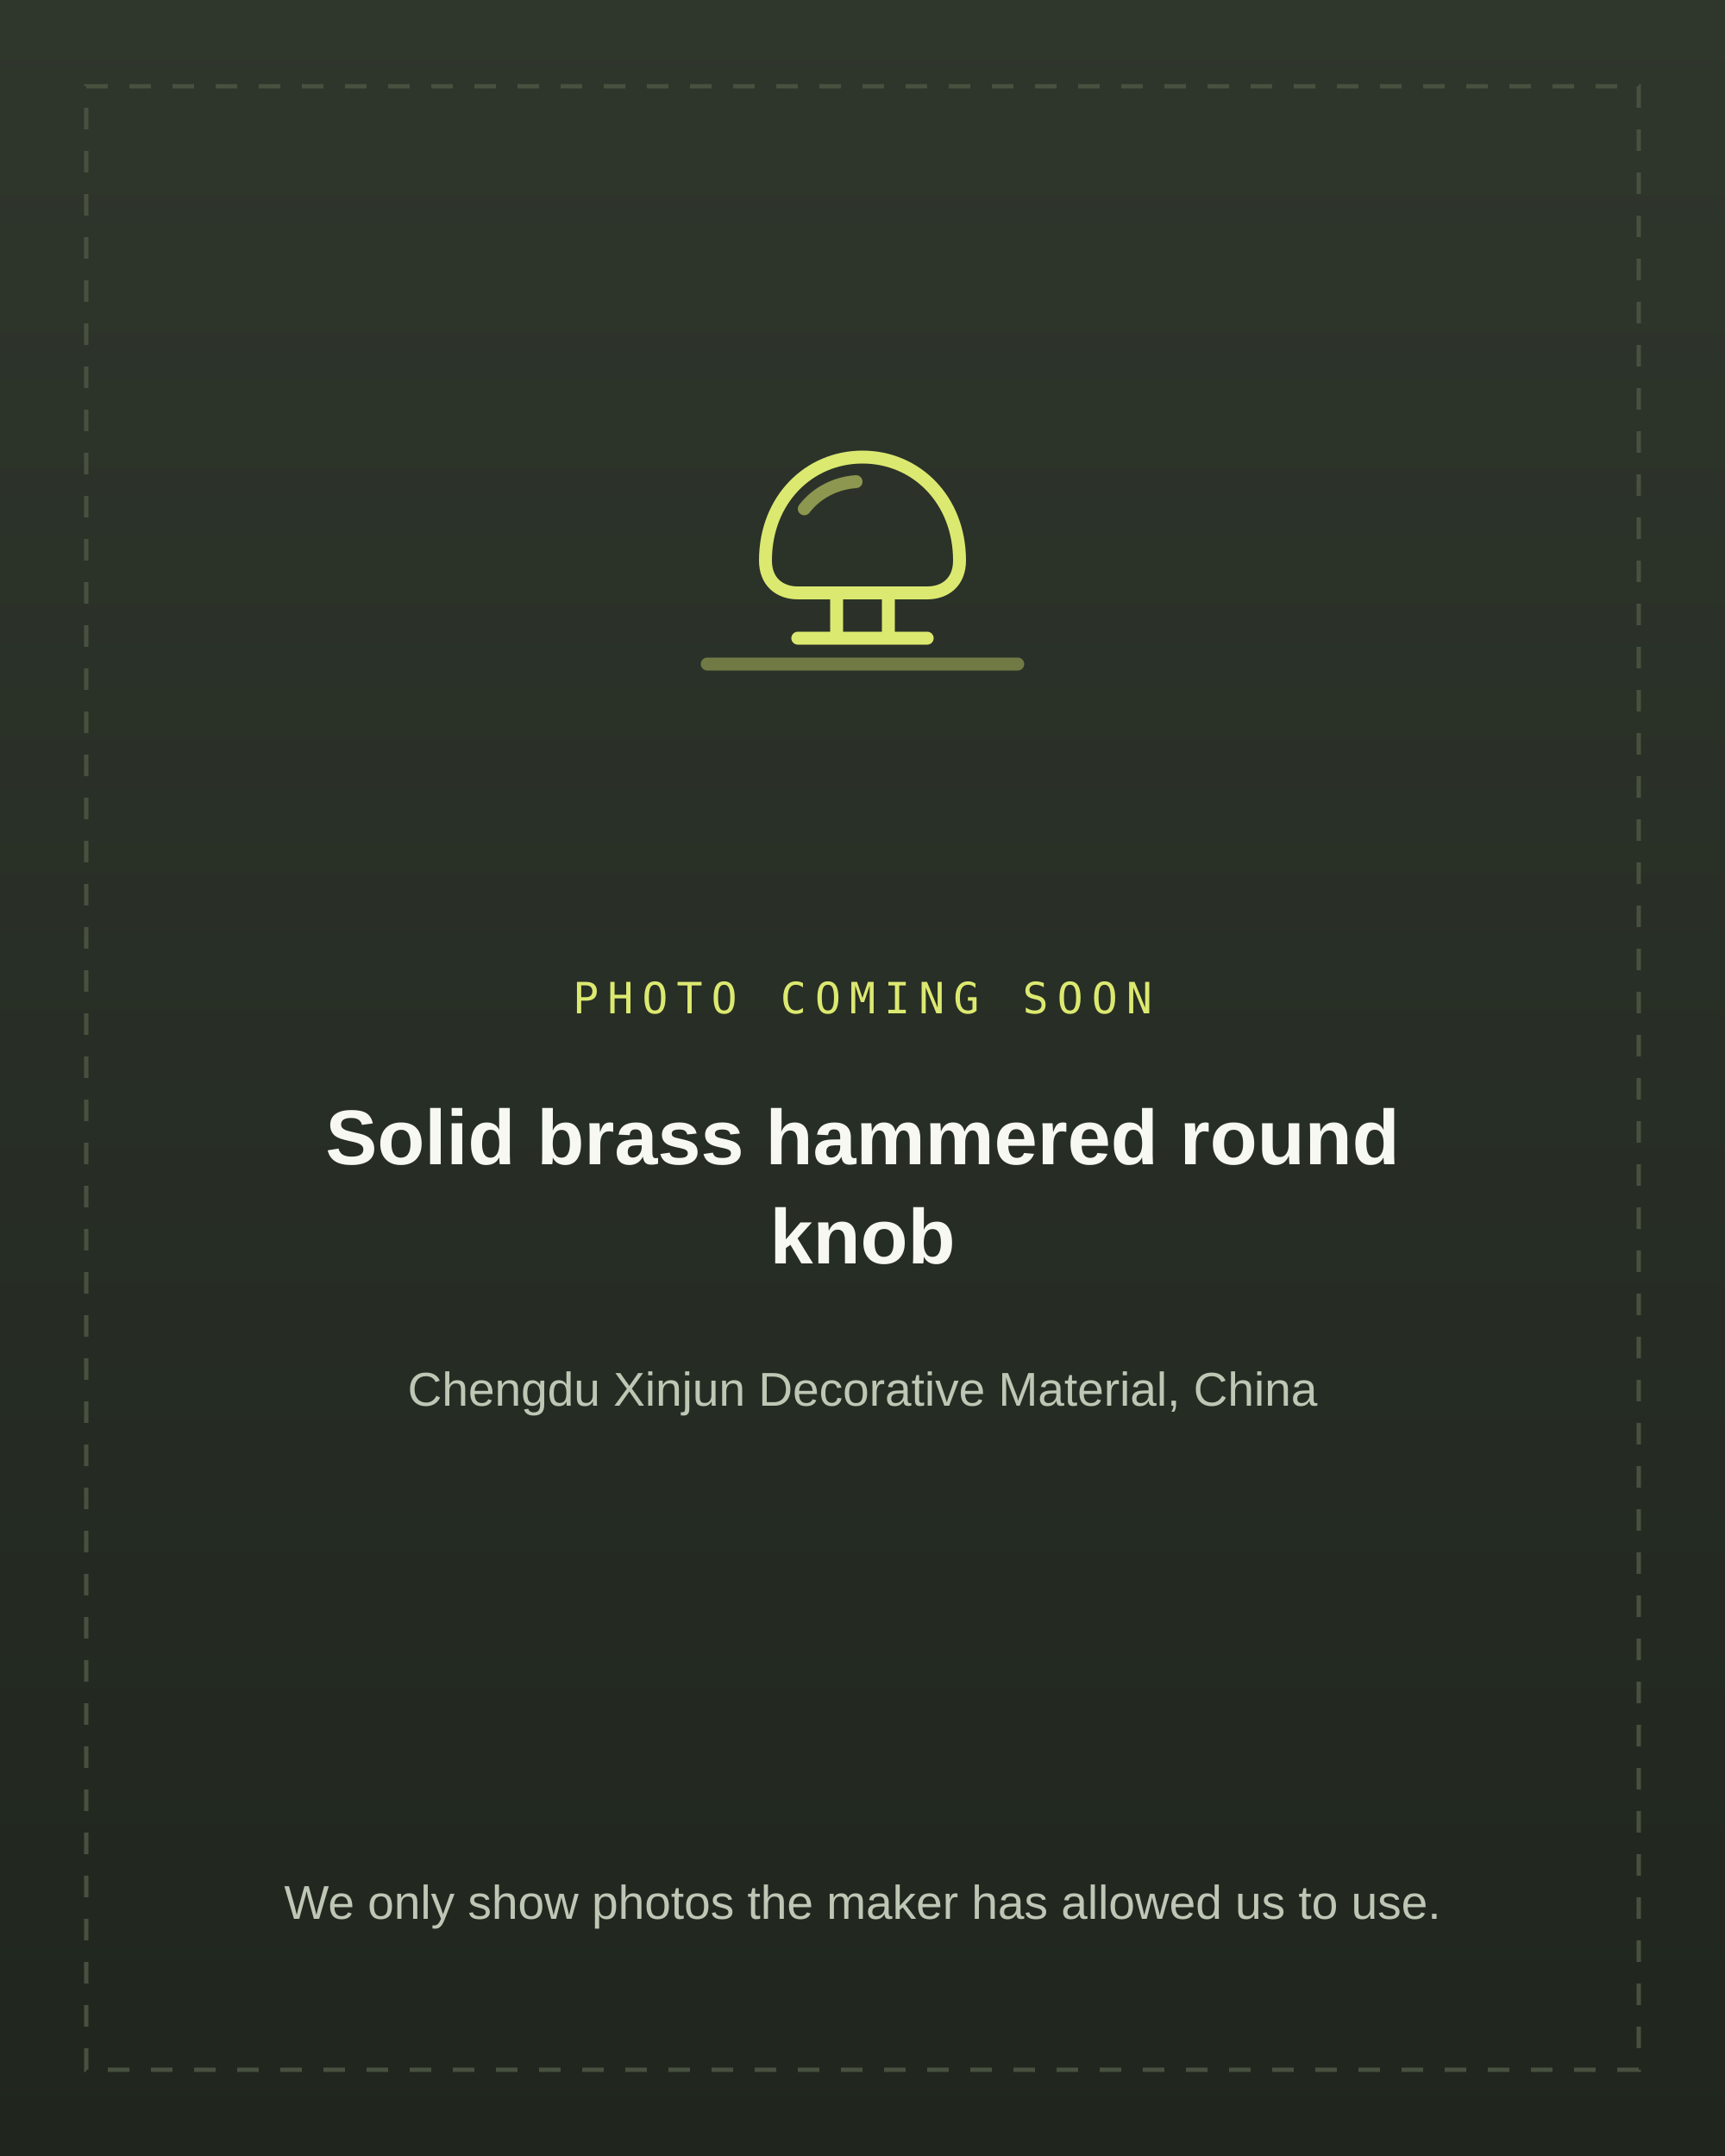
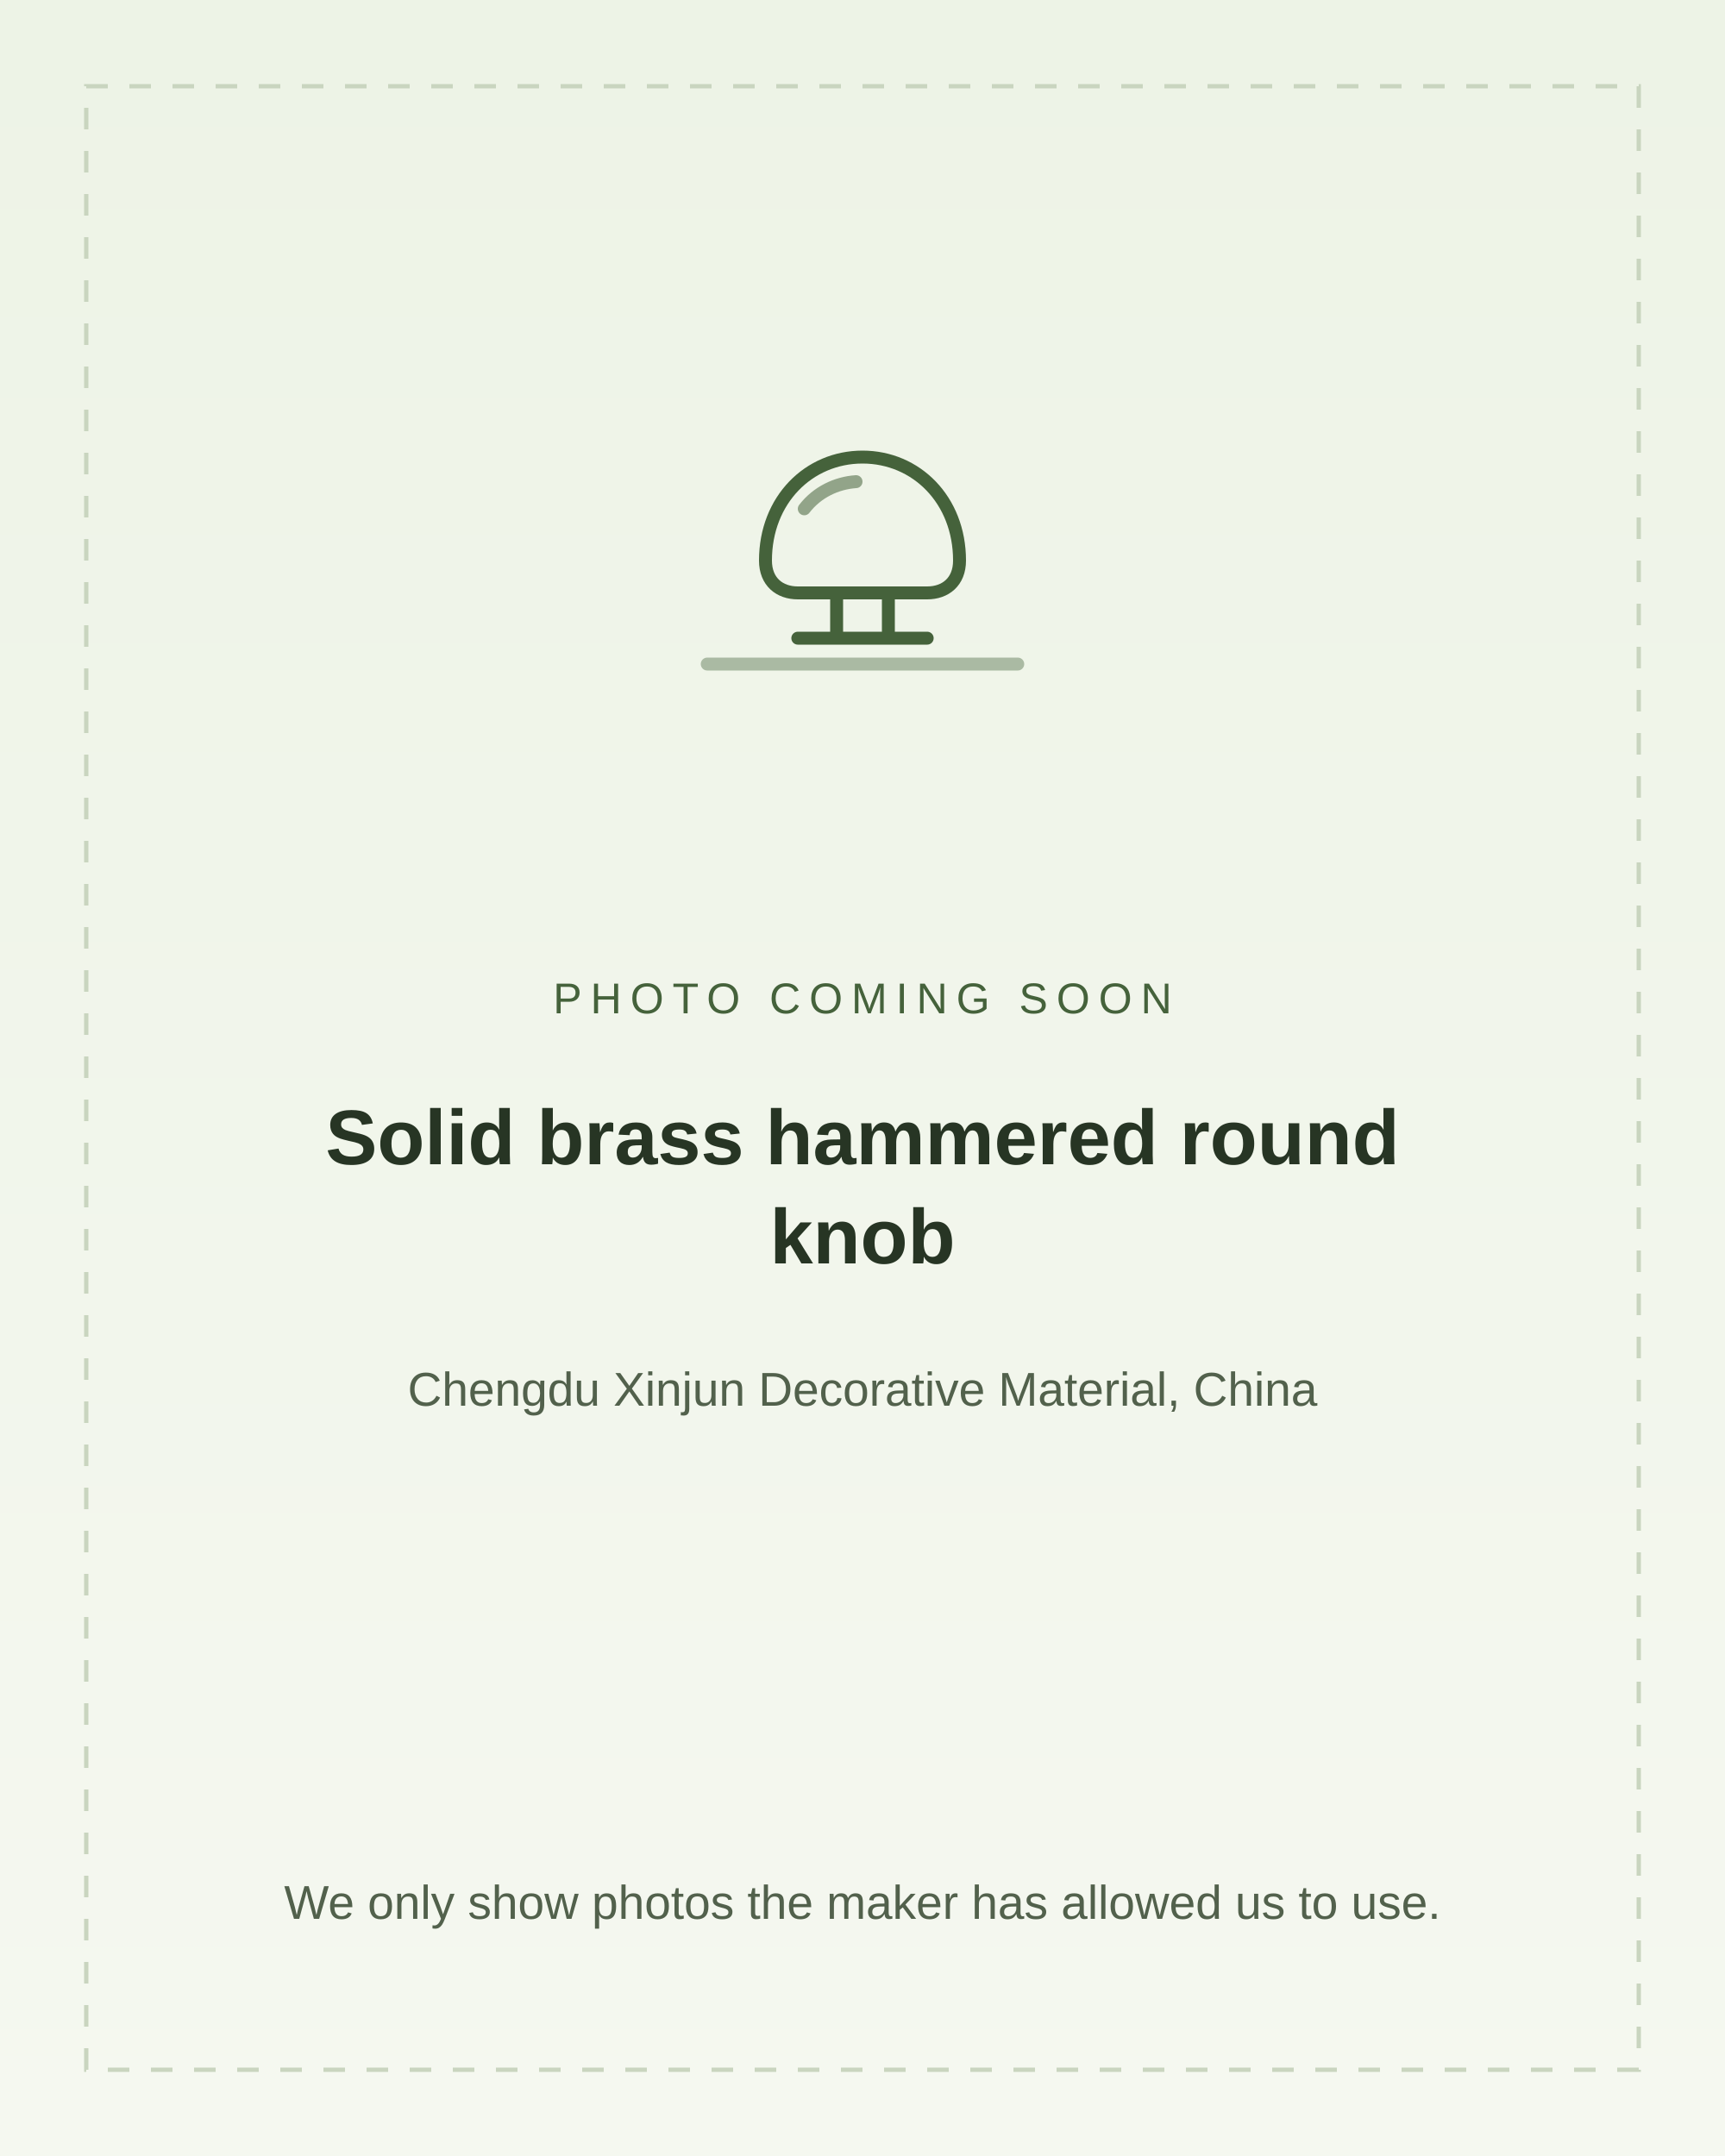
<svg xmlns="http://www.w3.org/2000/svg" viewBox="0 0 800 1000" width="800" height="1000">
  <defs>
    <linearGradient id="bg" x1="0" y1="0" x2="0" y2="1">
-       <stop offset="0" stop-color="#2f362c" />
-       <stop offset="1" stop-color="#20261e" />
+       <stop offset="0" stop-color="#edf3e6" />
+       <stop offset="1" stop-color="#f5f8f0" />
    </linearGradient>
  </defs>
  <rect width="800" height="1000" fill="url(#bg)" />
-   <rect x="40" y="40" width="720" height="920" fill="none" stroke="#48513f" stroke-width="2" stroke-dasharray="10 10" />
-   <g color="#dce970" transform="translate(304 170) scale(3)">
+   <rect x="40" y="40" width="720" height="920" fill="none" stroke="#c9d5bf" stroke-width="2" stroke-dasharray="10 10" />
+   <g color="#45623b" transform="translate(304 170) scale(3)">
    <g fill="none" stroke="currentColor" stroke-width="2" stroke-linecap="round" stroke-linejoin="round">
      <path d="M17 30c0-9.4 6.7-16 15-16s15 6.6 15 16c0 3.3-2.2 5-5 5H22c-2.8 0-5-1.7-5-5z" />
      <path d="M23 22c2-2.6 5-4 8-4.2" stroke-opacity=".55" />
      <path d="M28 35v7M36 35v7M22 42h20" />
      <path d="M8 46h48" stroke-opacity=".4" />
    </g>
  </g>
-   <text x="400" y="470" text-anchor="middle" fill="#dce970" font-family="DM Mono, Consolas, monospace" font-size="20" letter-spacing="4">PHOTO COMING SOON</text>
-   <text x="400" y="540" text-anchor="middle" fill="#f7f8f2" font-family="Manrope, Arial, sans-serif" font-size="36" font-weight="700">Solid brass hammered round</text>
-   <text x="400" y="586" text-anchor="middle" fill="#f7f8f2" font-family="Manrope, Arial, sans-serif" font-size="36" font-weight="700">knob</text>
-   <text x="400" y="652" text-anchor="middle" fill="#bec7b5" font-family="Manrope, Arial, sans-serif" font-size="22">Chengdu Xinjun Decorative Material, China</text>
-   <text x="400" y="890" text-anchor="middle" fill="#bec7b5" font-family="Manrope, Arial, sans-serif" font-size="22">We only show photos the maker has allowed us to use.</text>
+   <text x="400" y="470" text-anchor="middle" fill="#45623b" font-family="Work Sans, Arial, sans-serif" font-size="20" letter-spacing="4">PHOTO COMING SOON</text>
+   <text x="400" y="540" text-anchor="middle" fill="#273524" font-family="Work Sans, Arial, sans-serif" font-size="36" font-weight="700">Solid brass hammered round</text>
+   <text x="400" y="586" text-anchor="middle" fill="#273524" font-family="Work Sans, Arial, sans-serif" font-size="36" font-weight="700">knob</text>
+   <text x="400" y="652" text-anchor="middle" fill="#52614c" font-family="Work Sans, Arial, sans-serif" font-size="22">Chengdu Xinjun Decorative Material, China</text>
+   <text x="400" y="890" text-anchor="middle" fill="#52614c" font-family="Work Sans, Arial, sans-serif" font-size="22">We only show photos the maker has allowed us to use.</text>
</svg>
